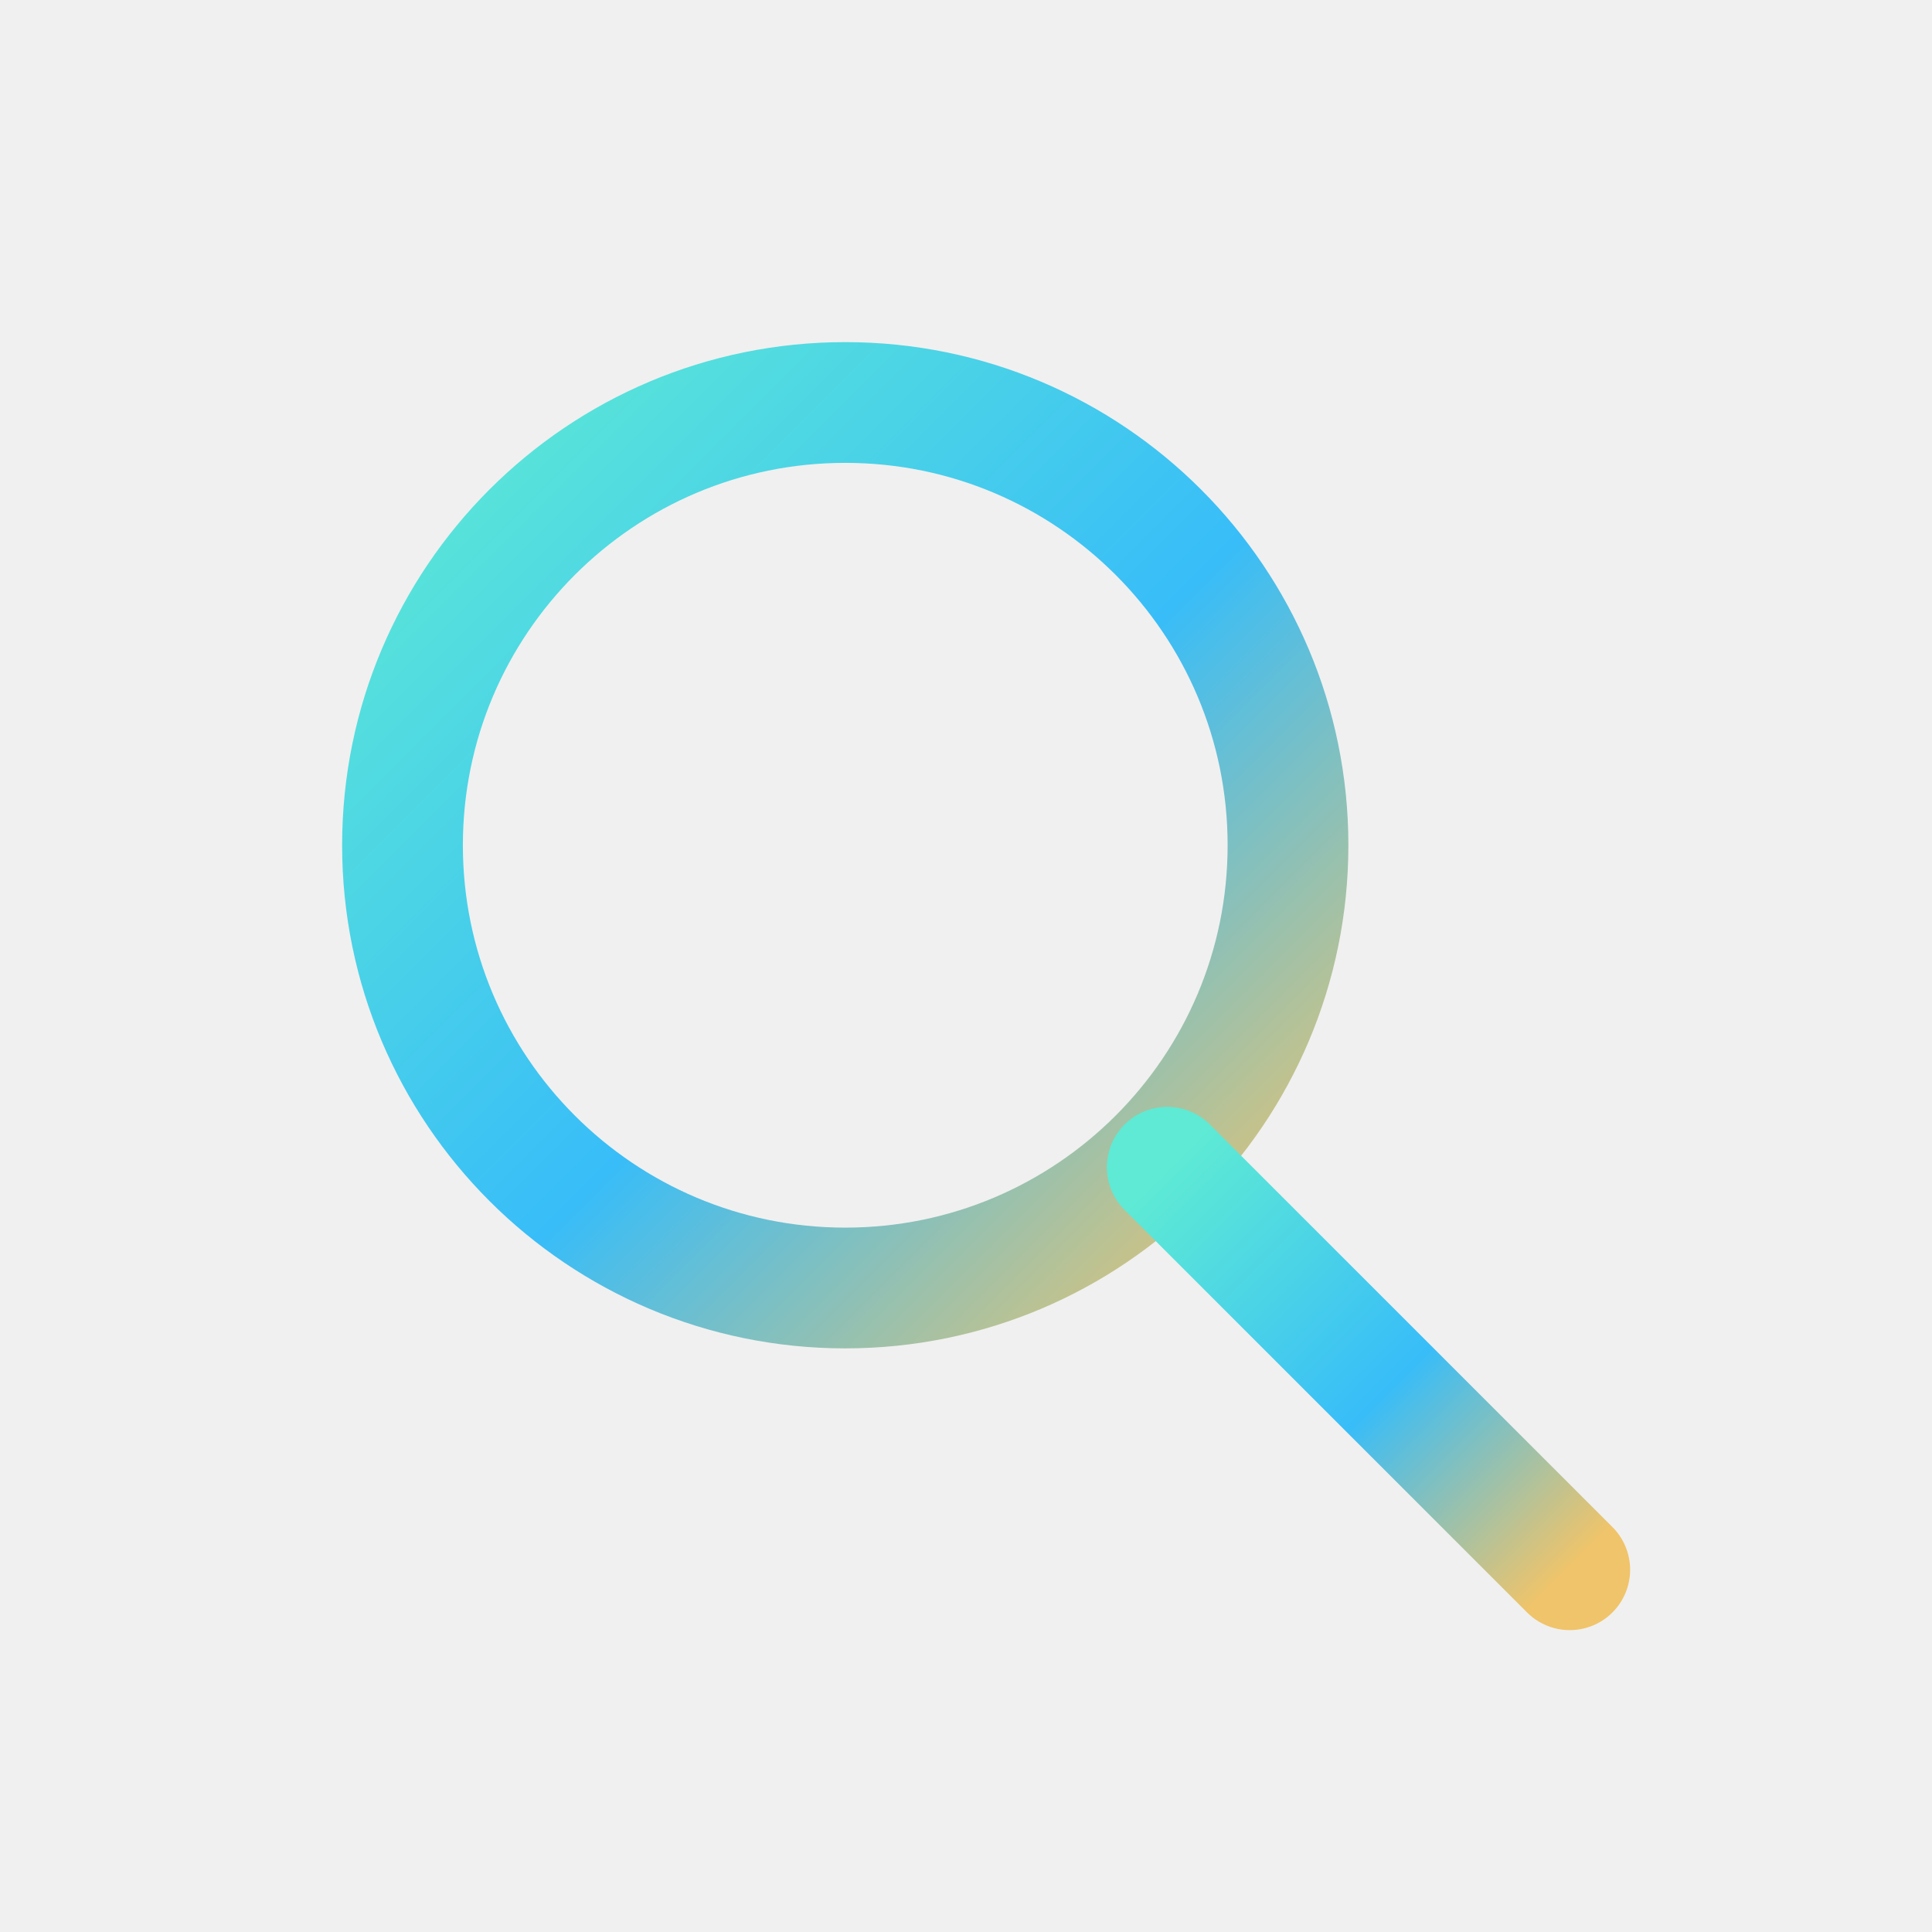
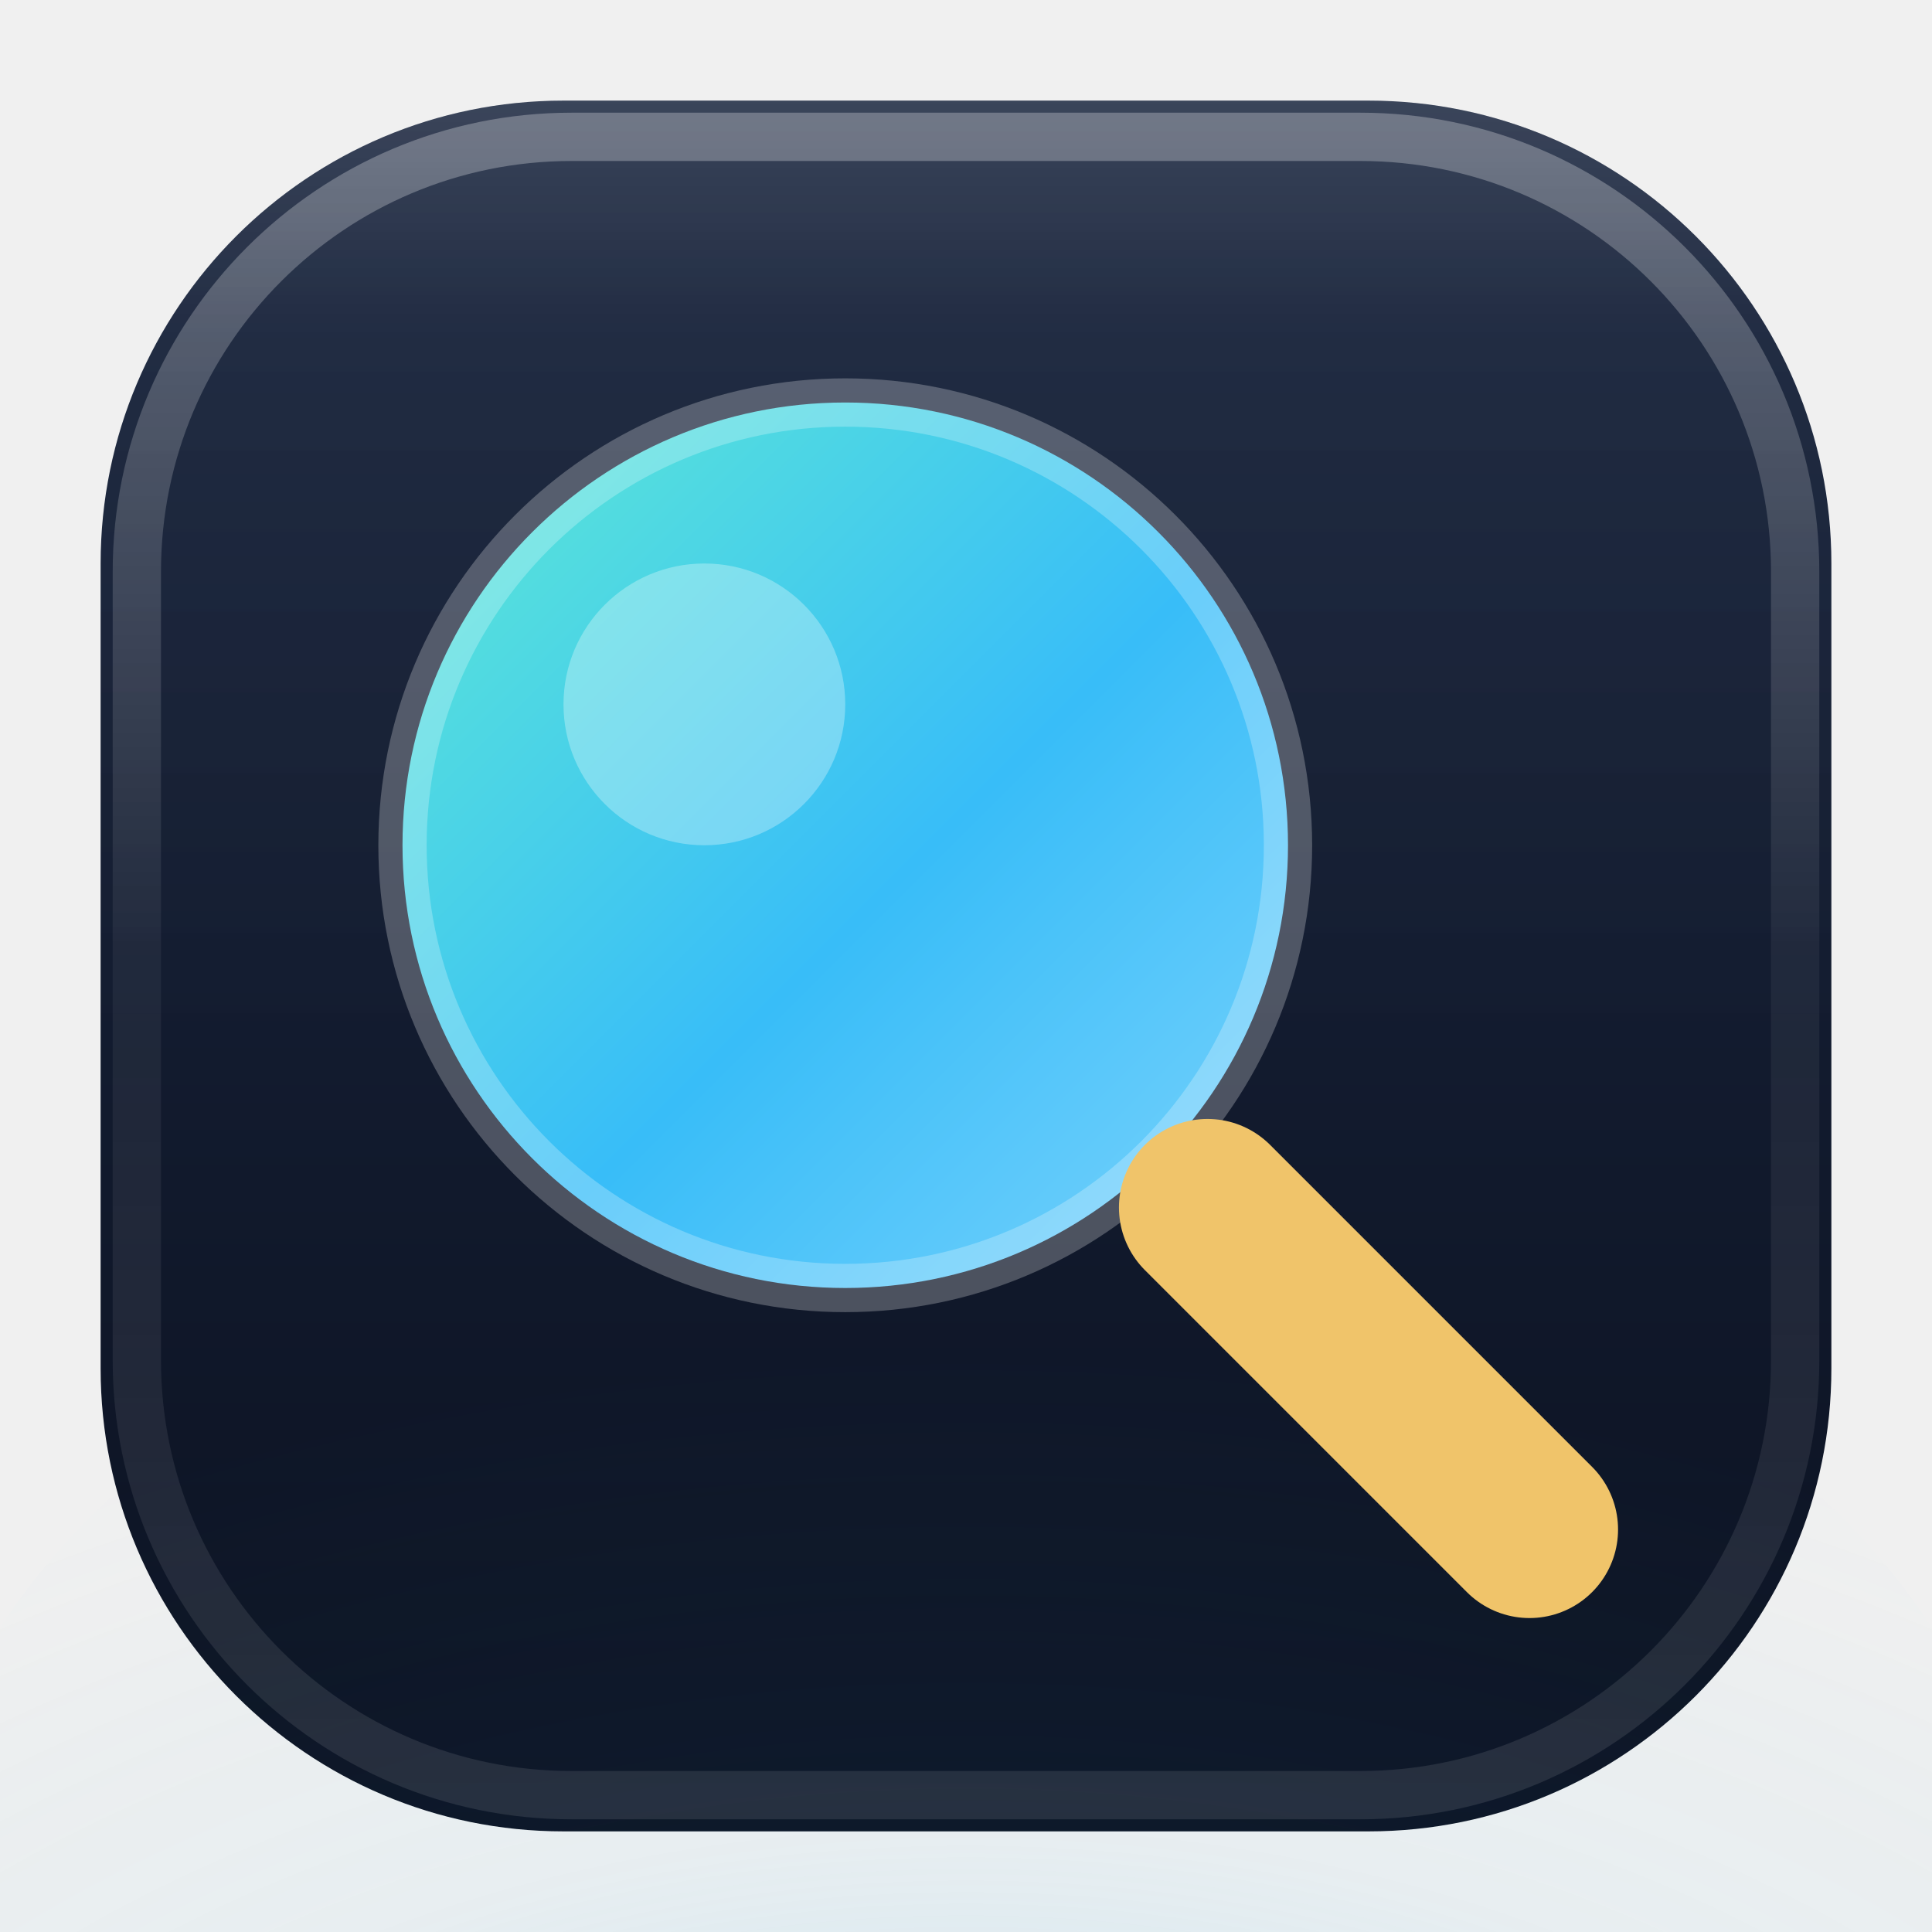
<svg xmlns="http://www.w3.org/2000/svg" viewBox="0 0 48 48" width="48" height="48">
  <defs>
+     <linearGradient id="tile" x1="0" y1="0" x2="0" y2="1">
+       <stop offset="0" stop-color="#1b2740" />
+       <stop offset="1" stop-color="#0b1120" />
+     </linearGradient>
+     <linearGradient id="scene" x1="0" y1="0" x2="0" y2="1">
+       <stop offset="0" stop-color="#ffffff" stop-opacity="0.14" />
+       <stop offset="0.14" stop-color="#ffffff" stop-opacity="0.035" />
+       <stop offset="0.55" stop-color="#ffffff" stop-opacity="0" />
+     </linearGradient>
+     <linearGradient id="edge" x1="0" y1="0" x2="0" y2="1">
+       <stop offset="0" stop-color="#ffffff" stop-opacity="0.28" />
+       <stop offset="0.5" stop-color="#ffffff" stop-opacity="0.05" />
+       <stop offset="1" stop-color="#ffffff" stop-opacity="0.10" />
+     </linearGradient>
    <linearGradient id="g" x1="0" y1="0" x2="1" y2="1">
      <stop offset="0" stop-color="#5eead4" />
-       <stop offset=".55" stop-color="#38bdf8" />
-       <stop offset="1" stop-color="#f0c46a" />
+       <stop offset="0.55" stop-color="#38bdf8" />
+       <stop offset="1" stop-color="#7dd3fc" />
    </linearGradient>
+     <linearGradient id="gd" x1="0" y1="0" x2="1" y2="1">
+       <stop offset="0" stop-color="#14b8a6" />
+       <stop offset="1" stop-color="#2563eb" />
+     </linearGradient>
+     <radialGradient id="glow" cx="0.5" cy="1" r="0.9">
+       <stop offset="0" stop-color="#38bdf8" stop-opacity="0.30" />
+       <stop offset="0.6" stop-color="#38bdf8" stop-opacity="0.05" />
+       <stop offset="1" stop-color="#38bdf8" stop-opacity="0" />
+     </radialGradient>
  </defs>
-   <g fill="none" stroke="url(#g)" stroke-width="3" stroke-linecap="round" stroke-linejoin="round">
-     <circle cx="21" cy="21" r="11" />
-     <path d="M29 29l10 10" />
-   </g>
+   <rect x="2.5" y="2.5" width="43" height="43" rx="11.5" fill="url(#tile)" />
+   <ellipse cx="24" cy="47" rx="26" ry="17" fill="url(#glow)" />
+   <rect x="2.5" y="2.5" width="43" height="43" rx="11.5" fill="url(#scene)" />
+   <rect x="3.4" y="3.4" width="41.2" height="41.2" rx="10.8" fill="none" stroke="url(#edge)" stroke-width="1.2" />
+   <circle cx="21" cy="21" r="11" fill="url(#g)" />
+   <circle cx="21" cy="21" r="11" fill="none" stroke="#ffffff" stroke-width="1.2" opacity="0.25" />
+   <circle cx="17.5" cy="17.5" r="3.5" fill="#ffffff" opacity="0.3" />
+   <path d="M30 30l8 8" stroke="#f0c46a" stroke-width="4.4" stroke-linecap="round" />
</svg>
